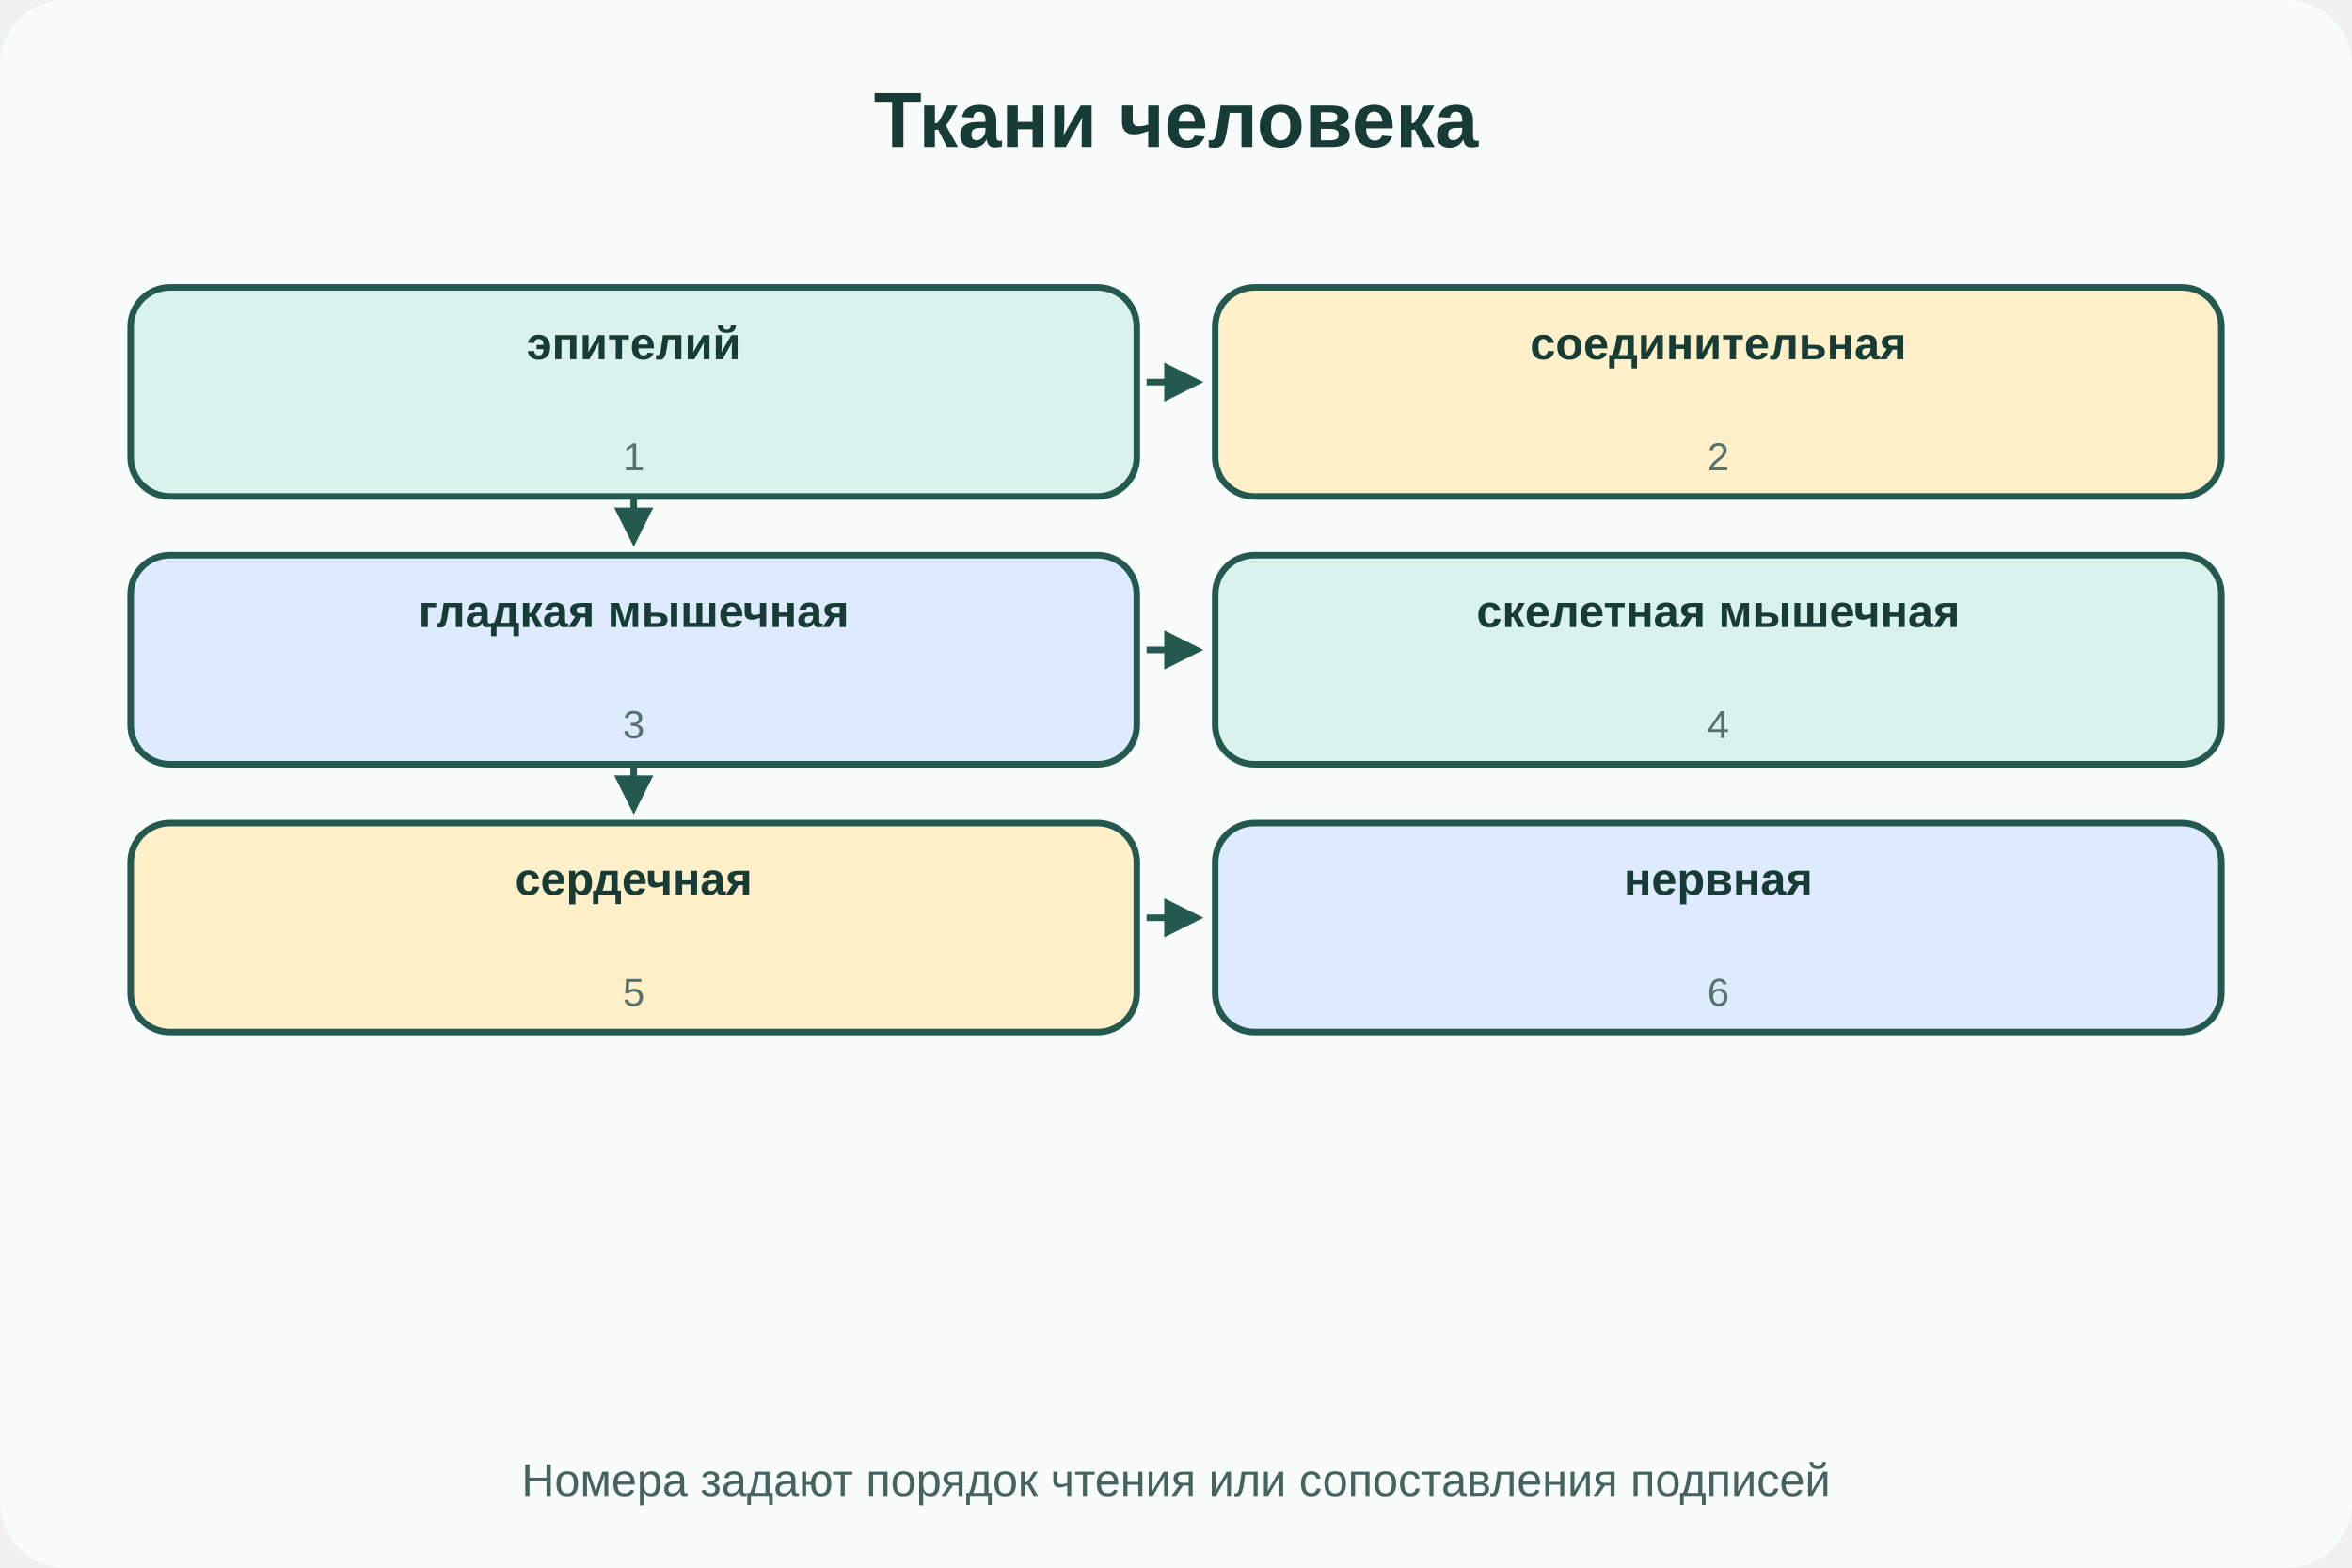
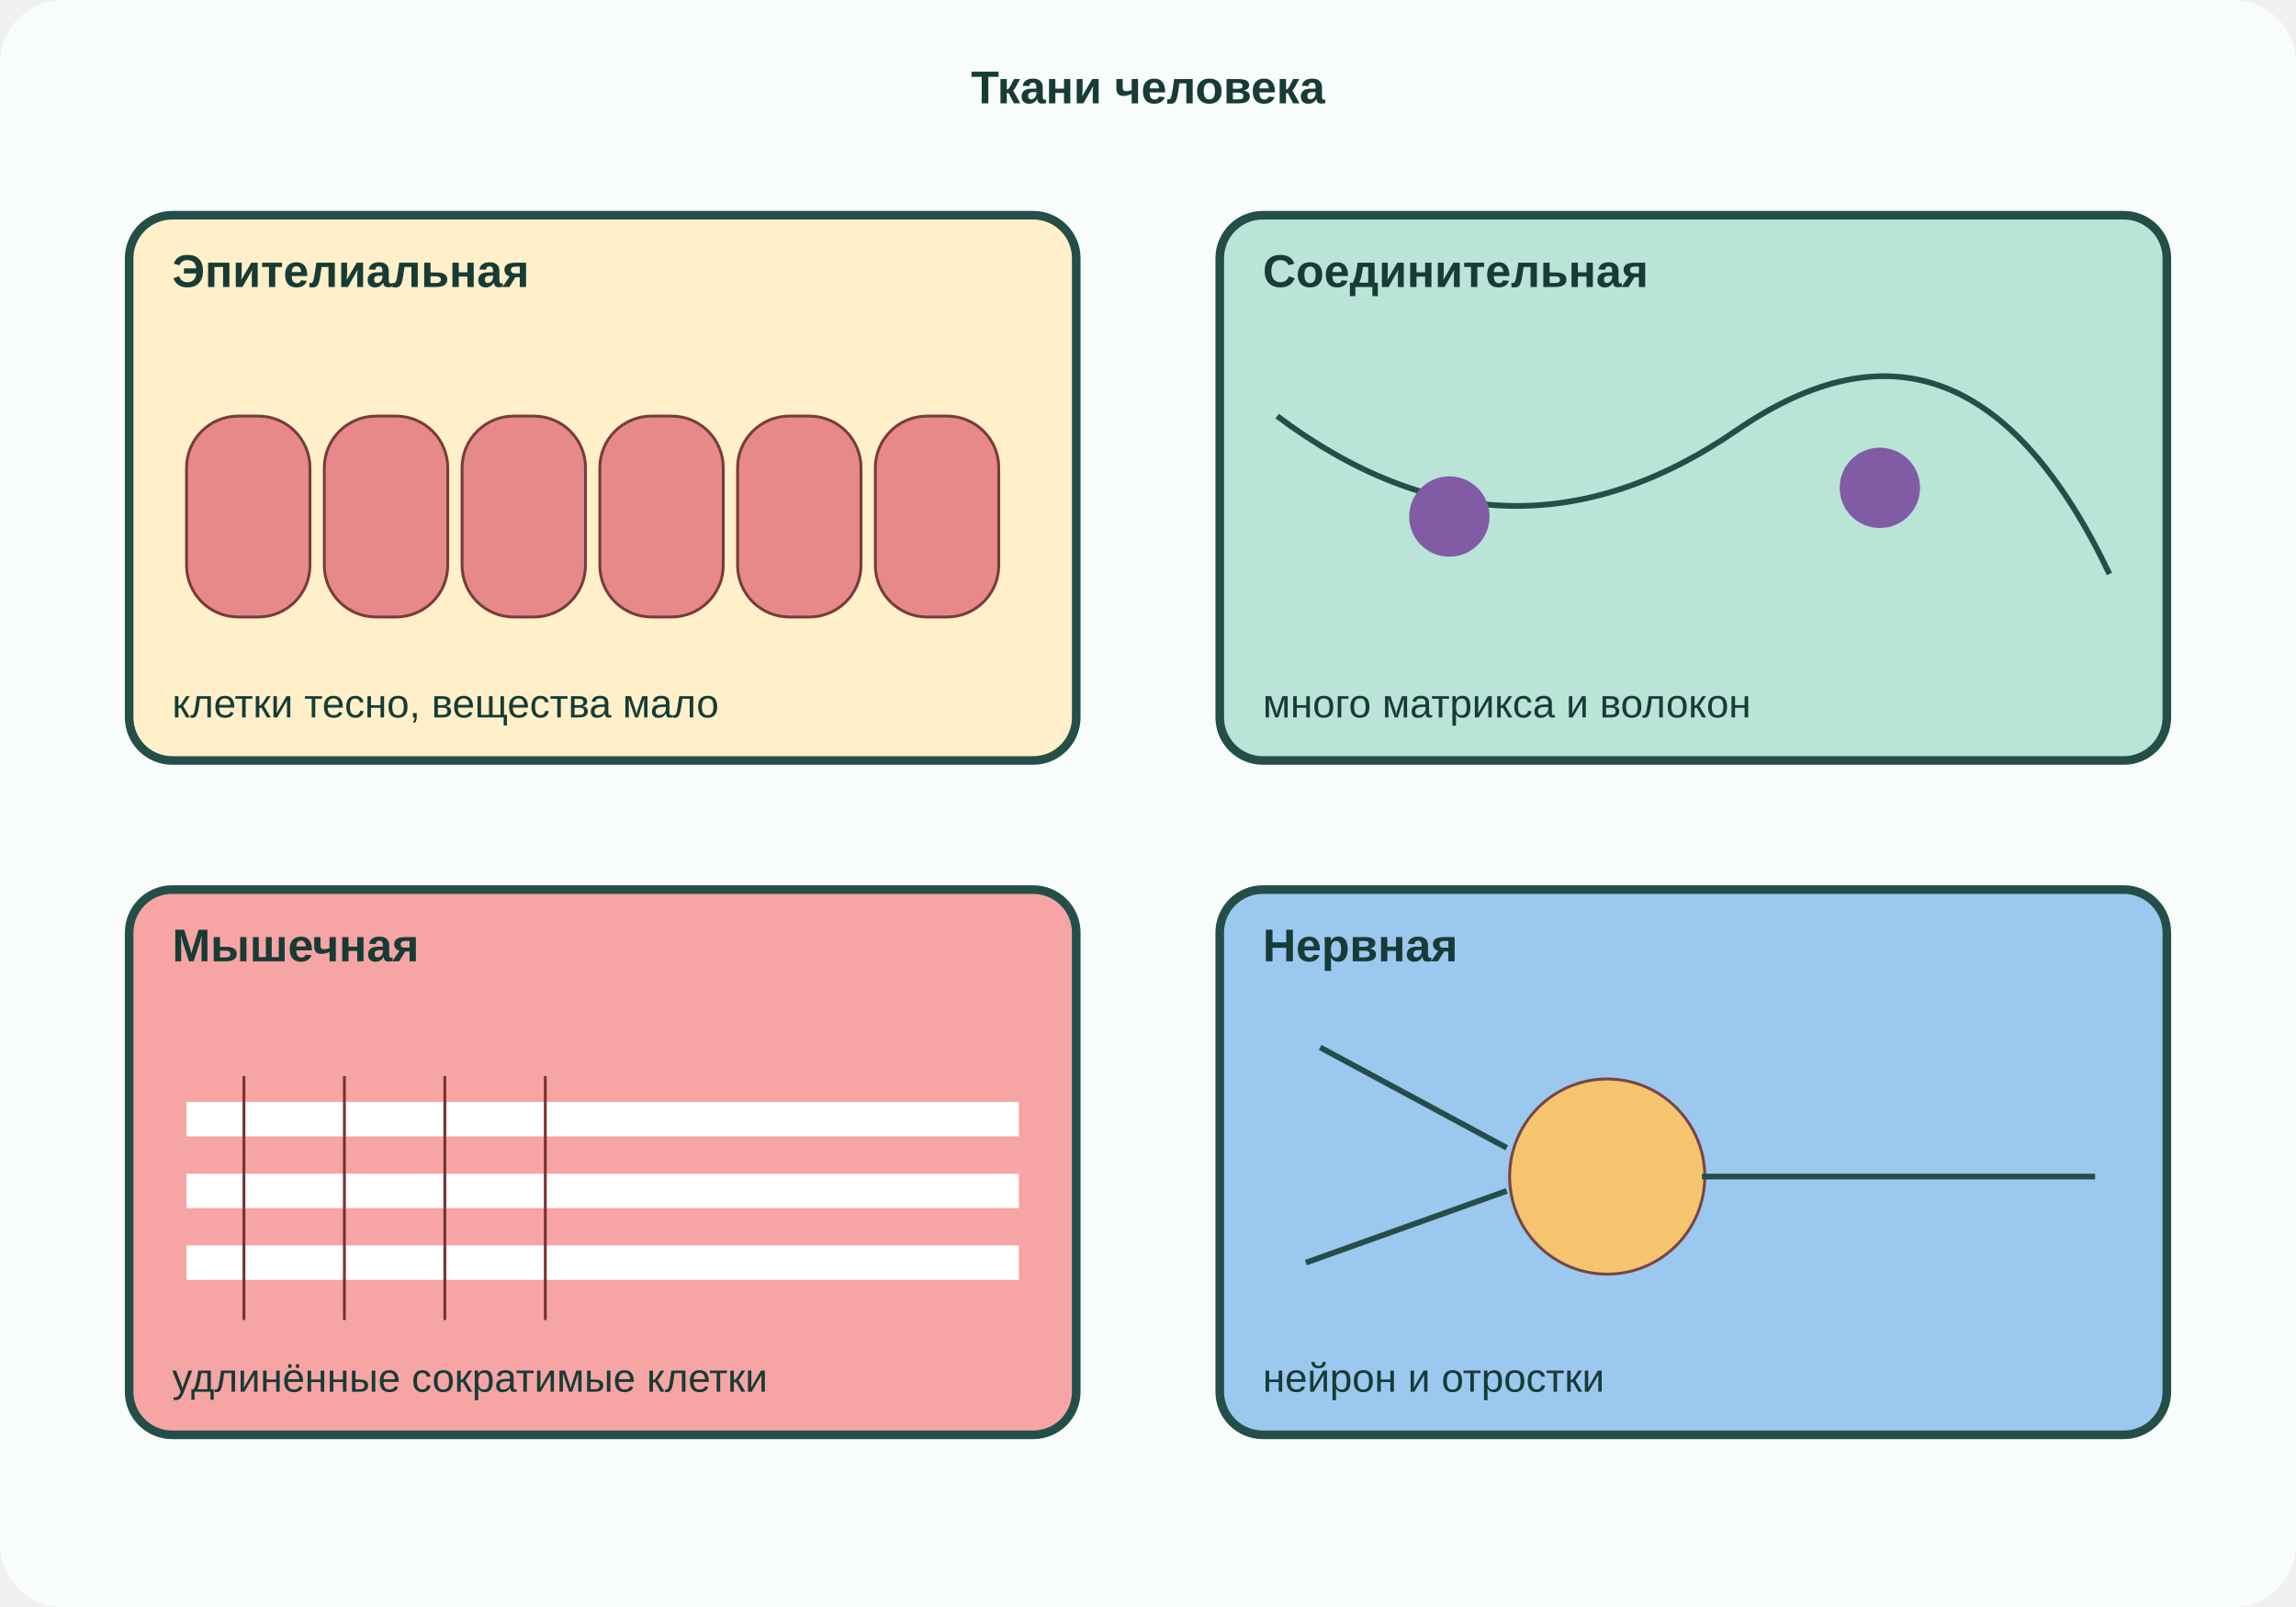
- <svg xmlns="http://www.w3.org/2000/svg" viewBox="0 0 720 480" role="img" aria-labelledby="title desc" preserveAspectRatio="xMidYMid meet">
+ <svg xmlns="http://www.w3.org/2000/svg" viewBox="0 0 800 560" role="img" aria-labelledby="title desc" preserveAspectRatio="xMidYMid meet">
  <defs>
-     <marker id="arrow" viewBox="0 0 10 10" refX="8" refY="5" markerWidth="6" markerHeight="6" orient="auto-start-reverse">
-       <path d="M0 0 L10 5 L0 10z" fill="#24594f" />
+     <marker id="arrow" viewBox="0 0 10 10" refX="8" refY="5" markerWidth="6" markerHeight="6" orient="auto">
+       <path d="M0 0L10 5L0 10z" fill="#244f49" />
    </marker>
+     <style>.t{font:600 16px Arial,sans-serif;fill:#173b35}.s{font:14px Arial,sans-serif;fill:#173b35}.lead{fill:none;stroke:#244f49;stroke-width:2}.flow{fill:none;stroke:#176b5b;stroke-width:4;marker-end:url(#arrow)}.organ{stroke:#244f49;stroke-width:3}.red{fill:#f7a4a4}.blue{fill:#9bc8ef}.cream{fill:#fff0c9}.green{fill:#b9e4d7}</style>
  </defs>
-   <style>.label{font:600 14px Arial,sans-serif;text-anchor:middle;fill:#173b35}.num{font:12px Arial,sans-serif;text-anchor:middle;fill:#58716c}.link{fill:none;stroke:#24594f;stroke-width:2}</style>
-   <rect width="100%" height="100%" rx="20" fill="#f8fcfb" />
-   <text x="360" y="45" style="font:700 24px Arial,sans-serif;text-anchor:middle;fill:#173b35">Ткани человека</text>
-   <path d="M 351 117 H 366" class="link" marker-end="url(#arrow)" />
-   <path d="M 194 146 V 165" class="link" marker-end="url(#arrow)" />
-   <path d="M 351 199 H 366" class="link" marker-end="url(#arrow)" />
-   <path d="M 194 228 V 247" class="link" marker-end="url(#arrow)" />
-   <path d="M 351 281 H 366" class="link" marker-end="url(#arrow)" />
-   <g>
-     <rect x="40" y="88" width="308" height="64" rx="12" fill="#d9f3ec" stroke="#24594f" stroke-width="2" />
-     <text x="194" y="110" class="label">
-       <tspan x="194" dy="0">эпителий</tspan>
-     </text>
-     <text x="194" y="144" class="num">1</text>
+   <rect width="800" height="560" rx="22" fill="#f8fcfb" />
+   <text x="400" y="36" text-anchor="middle" class="t" font-size="23">Ткани человека</text>
+   <g transform="translate(45 75)">
+     <rect width="330" height="190" rx="15" class="organ cream" />
+     <text x="15" y="25" class="t">Эпителиальная</text>
+     <g fill="#e88989" stroke="#783b3b">
+       <rect x="20" y="70" width="43" height="70" rx="18" />
+       <rect x="68" y="70" width="43" height="70" rx="18" />
+       <rect x="116" y="70" width="43" height="70" rx="18" />
+       <rect x="164" y="70" width="43" height="70" rx="18" />
+       <rect x="212" y="70" width="43" height="70" rx="18" />
+       <rect x="260" y="70" width="43" height="70" rx="18" />
+     </g>
+     <text x="15" y="175" class="s">клетки тесно, вещества мало</text>
  </g>
-   <g>
-     <rect x="372" y="88" width="308" height="64" rx="12" fill="#fff0c9" stroke="#24594f" stroke-width="2" />
-     <text x="526" y="110" class="label">
-       <tspan x="526" dy="0">соединительная</tspan>
-     </text>
-     <text x="526" y="144" class="num">2</text>
+   <g transform="translate(425 75)">
+     <rect width="330" height="190" rx="15" class="organ green" />
+     <text x="15" y="25" class="t">Соединительная</text>
+     <path d="M20 70 Q100 130 180 75T310 125" class="lead" />
+     <circle cx="80" cy="105" r="14" fill="#815ba3" />
+     <circle cx="230" cy="95" r="14" fill="#815ba3" />
+     <text x="15" y="175" class="s">много матрикса и волокон</text>
  </g>
-   <g>
-     <rect x="40" y="170" width="308" height="64" rx="12" fill="#deebff" stroke="#24594f" stroke-width="2" />
-     <text x="194" y="192" class="label">
-       <tspan x="194" dy="0">гладкая мышечная</tspan>
-     </text>
-     <text x="194" y="226" class="num">3</text>
+   <g transform="translate(45 310)">
+     <rect width="330" height="190" rx="15" class="organ red" />
+     <text x="15" y="25" class="t">Мышечная</text>
+     <path d="M20 80H310M20 105H310M20 130H310" stroke="#fff" stroke-width="12" />
+     <path d="M40 65v85m35-85v85m35-85v85m35-85v85" stroke="#733" />
+     <text x="15" y="175" class="s">удлинённые сократимые клетки</text>
  </g>
-   <g>
-     <rect x="372" y="170" width="308" height="64" rx="12" fill="#d9f3ec" stroke="#24594f" stroke-width="2" />
-     <text x="526" y="192" class="label">
-       <tspan x="526" dy="0">скелетная мышечная</tspan>
-     </text>
-     <text x="526" y="226" class="num">4</text>
+   <g transform="translate(425 310)">
+     <rect width="330" height="190" rx="15" class="organ blue" />
+     <text x="15" y="25" class="t">Нервная</text>
+     <circle cx="135" cy="100" r="34" fill="#f4c46f" stroke="#744" />
+     <path d="M100 90L35 55M100 105L30 130M168 100H305" class="lead" />
+     <text x="15" y="175" class="s">нейрон и отростки</text>
  </g>
-   <g>
-     <rect x="40" y="252" width="308" height="64" rx="12" fill="#fff0c9" stroke="#24594f" stroke-width="2" />
-     <text x="194" y="274" class="label">
-       <tspan x="194" dy="0">сердечная</tspan>
-     </text>
-     <text x="194" y="308" class="num">5</text>
-   </g>
-   <g>
-     <rect x="372" y="252" width="308" height="64" rx="12" fill="#deebff" stroke="#24594f" stroke-width="2" />
-     <text x="526" y="274" class="label">
-       <tspan x="526" dy="0">нервная</tspan>
-     </text>
-     <text x="526" y="308" class="num">6</text>
-   </g>
-   <text x="360" y="458" style="font:14px Arial,sans-serif;text-anchor:middle;fill:#46645e">Номера задают порядок чтения или сопоставления подписей</text>
</svg>
